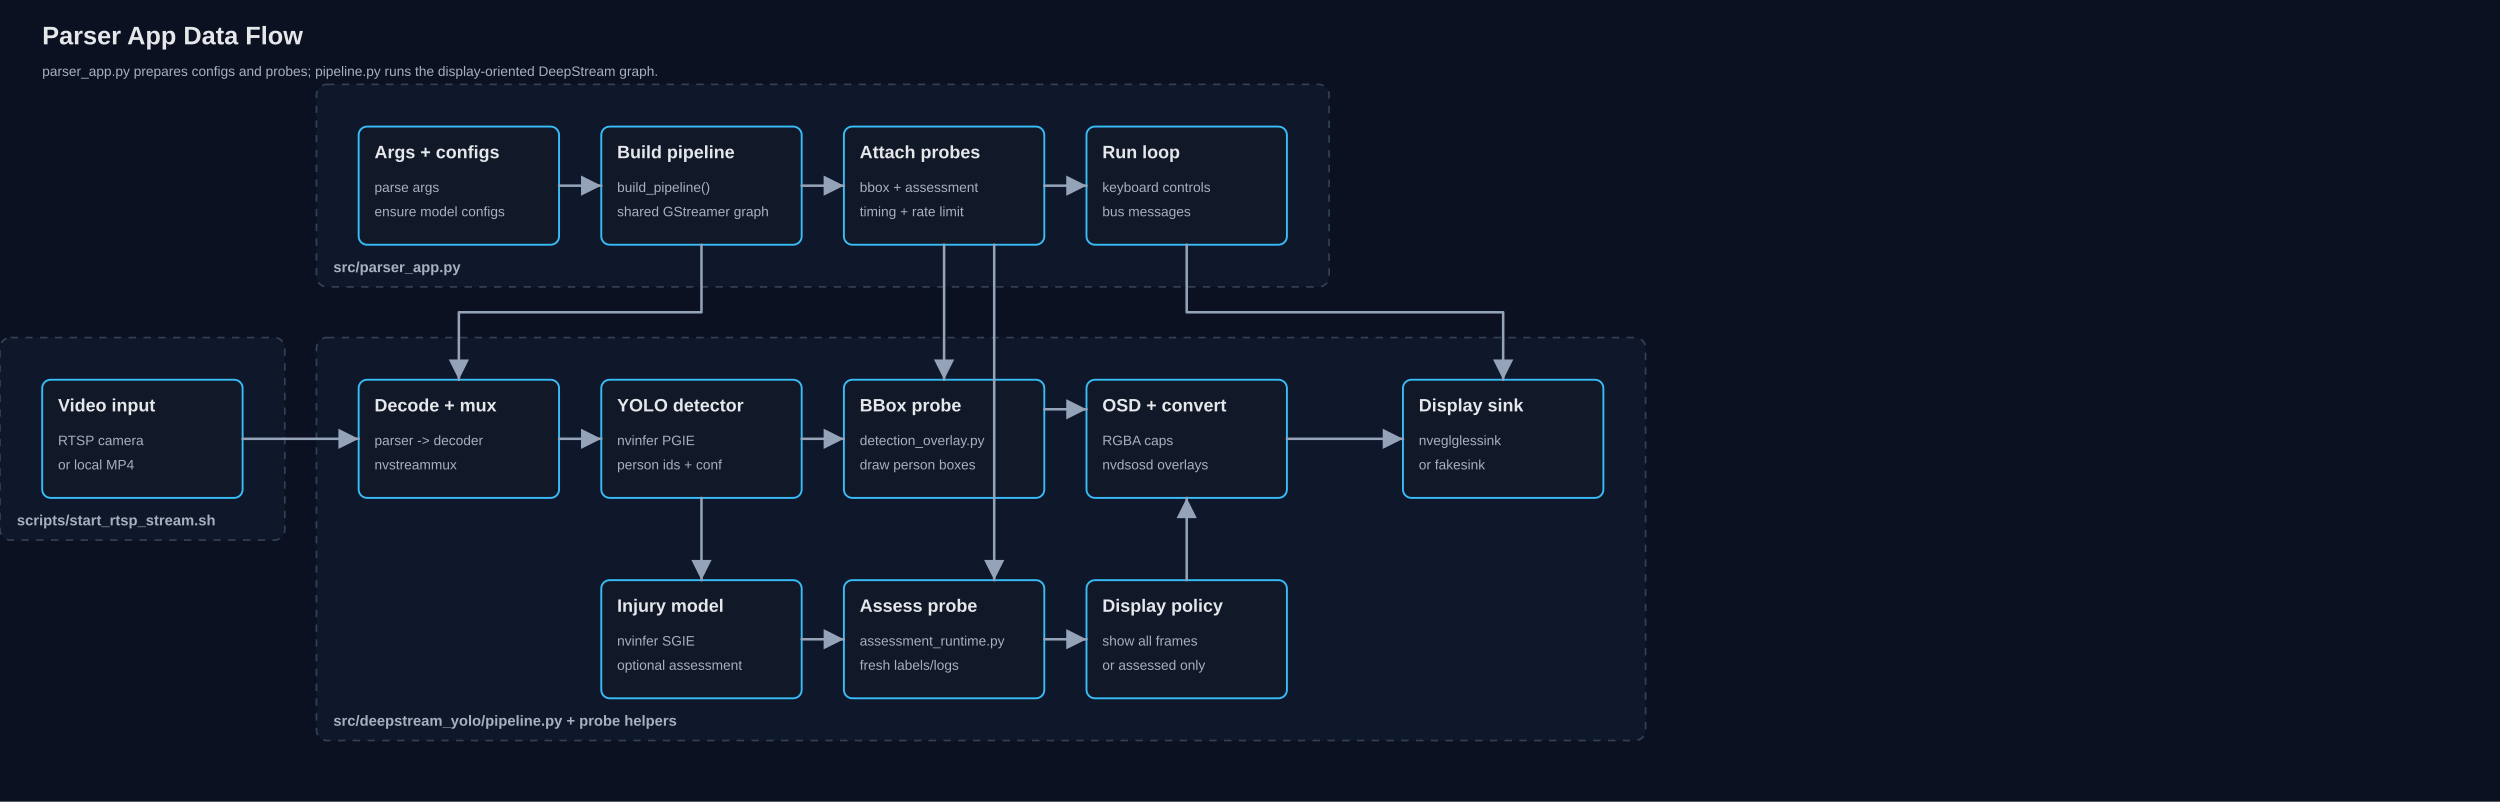
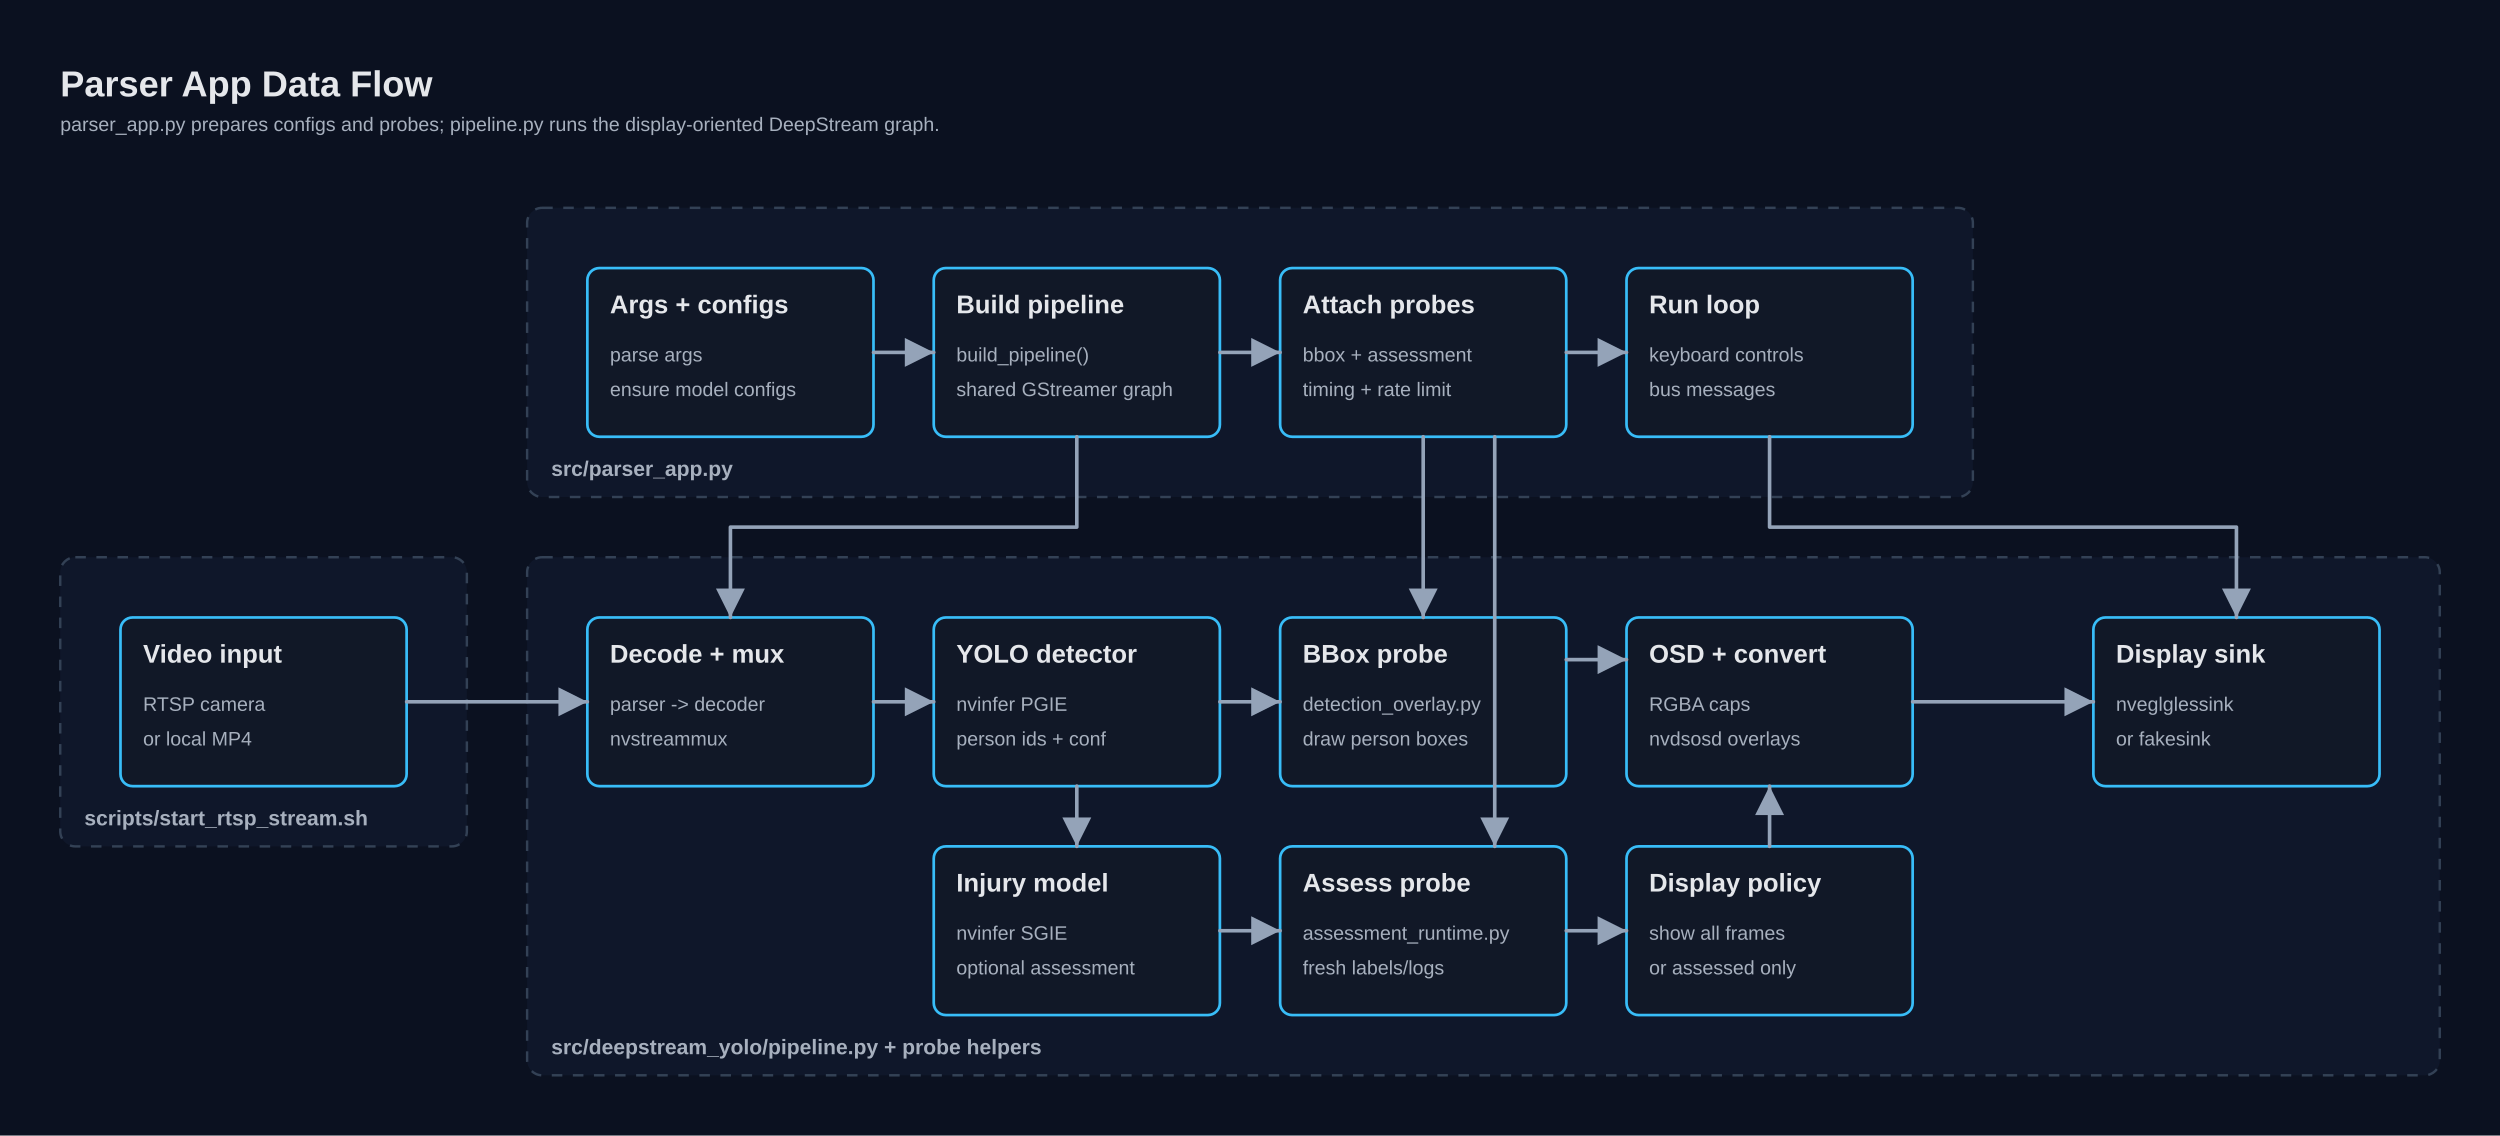
- <svg xmlns="http://www.w3.org/2000/svg" width="2370" height="760" viewBox="0 0 2370 760">
+ <svg xmlns="http://www.w3.org/2000/svg" width="1660" height="754" viewBox="0 0 1660 754">
  <defs>
    <marker id="arrow" markerWidth="12" markerHeight="12" refX="10" refY="6" orient="auto" markerUnits="strokeWidth">
      <path d="M2,2 L10,6 L2,10 z" fill="#94a3b8" />
    </marker>
  </defs>
  <style>
.title{font:700 24px Arial,sans-serif;fill:#e5e7eb}
.subtitle{font:13px Arial,sans-serif;fill:#a7b0be}
.group-label{font:700 14px Arial,sans-serif;fill:#a7b0be}
.node-title{font:700 17px Arial,sans-serif;fill:#e5e7eb}
.node-body{font:13px Arial,sans-serif;fill:#a7b0be}
</style>
-   <rect x="0" y="0" width="2370" height="760" fill="#0b1120" />
-   <text x="40" y="42" class="title">Parser App Data Flow</text>
-   <text x="40" y="72" class="subtitle">parser_app.py prepares configs and probes; pipeline.py runs the display-oriented DeepStream graph.</text>
-   <rect x="0" y="320" width="270" height="192" rx="10" fill="#0f172a" stroke="#334155" stroke-width="1.6" stroke-dasharray="7 7" />
-   <text x="16" y="498" class="group-label">scripts/start_rtsp_stream.sh</text>
-   <rect x="300" y="80" width="960" height="192" rx="10" fill="#0f172a" stroke="#334155" stroke-width="1.6" stroke-dasharray="7 7" />
-   <text x="316" y="258" class="group-label">src/parser_app.py</text>
-   <rect x="300" y="320" width="1260" height="382" rx="10" fill="#0f172a" stroke="#334155" stroke-width="1.6" stroke-dasharray="7 7" />
-   <text x="316" y="688" class="group-label">src/deepstream_yolo/pipeline.py + probe helpers</text>
-   <rect x="340" y="120" width="190" height="112" rx="8" fill="#111827" stroke="#38bdf8" stroke-width="1.8" />
-   <text x="355" y="150" class="node-title">Args + configs</text>
-   <text x="355" y="182" class="node-body">parse args</text>
-   <text x="355" y="205" class="node-body">ensure model configs</text>
-   <rect x="570" y="120" width="190" height="112" rx="8" fill="#111827" stroke="#38bdf8" stroke-width="1.8" />
-   <text x="585" y="150" class="node-title">Build pipeline</text>
-   <text x="585" y="182" class="node-body">build_pipeline()</text>
-   <text x="585" y="205" class="node-body">shared GStreamer graph</text>
-   <rect x="800" y="120" width="190" height="112" rx="8" fill="#111827" stroke="#38bdf8" stroke-width="1.8" />
-   <text x="815" y="150" class="node-title">Attach probes</text>
-   <text x="815" y="182" class="node-body">bbox + assessment</text>
-   <text x="815" y="205" class="node-body">timing + rate limit</text>
-   <rect x="1030" y="120" width="190" height="112" rx="8" fill="#111827" stroke="#38bdf8" stroke-width="1.8" />
-   <text x="1045" y="150" class="node-title">Run loop</text>
-   <text x="1045" y="182" class="node-body">keyboard controls</text>
-   <text x="1045" y="205" class="node-body">bus messages</text>
-   <rect x="40" y="360" width="190" height="112" rx="8" fill="#111827" stroke="#38bdf8" stroke-width="1.8" />
-   <text x="55" y="390" class="node-title">Video input</text>
-   <text x="55" y="422" class="node-body">RTSP camera</text>
-   <text x="55" y="445" class="node-body">or local MP4</text>
-   <rect x="340" y="360" width="190" height="112" rx="8" fill="#111827" stroke="#38bdf8" stroke-width="1.8" />
-   <text x="355" y="390" class="node-title">Decode + mux</text>
-   <text x="355" y="422" class="node-body">parser -&gt; decoder</text>
-   <text x="355" y="445" class="node-body">nvstreammux</text>
-   <rect x="570" y="360" width="190" height="112" rx="8" fill="#111827" stroke="#38bdf8" stroke-width="1.8" />
-   <text x="585" y="390" class="node-title">YOLO detector</text>
-   <text x="585" y="422" class="node-body">nvinfer PGIE</text>
-   <text x="585" y="445" class="node-body">person ids + conf</text>
-   <rect x="800" y="360" width="190" height="112" rx="8" fill="#111827" stroke="#38bdf8" stroke-width="1.8" />
-   <text x="815" y="390" class="node-title">BBox probe</text>
-   <text x="815" y="422" class="node-body">detection_overlay.py</text>
-   <text x="815" y="445" class="node-body">draw person boxes</text>
-   <rect x="1030" y="360" width="190" height="112" rx="8" fill="#111827" stroke="#38bdf8" stroke-width="1.8" />
-   <text x="1045" y="390" class="node-title">OSD + convert</text>
-   <text x="1045" y="422" class="node-body">RGBA caps</text>
-   <text x="1045" y="445" class="node-body">nvdsosd overlays</text>
-   <rect x="1330" y="360" width="190" height="112" rx="8" fill="#111827" stroke="#38bdf8" stroke-width="1.8" />
-   <text x="1345" y="390" class="node-title">Display sink</text>
-   <text x="1345" y="422" class="node-body">nveglglessink</text>
-   <text x="1345" y="445" class="node-body">or fakesink</text>
-   <rect x="570" y="550" width="190" height="112" rx="8" fill="#111827" stroke="#38bdf8" stroke-width="1.8" />
-   <text x="585" y="580" class="node-title">Injury model</text>
-   <text x="585" y="612" class="node-body">nvinfer SGIE</text>
-   <text x="585" y="635" class="node-body">optional assessment</text>
-   <rect x="800" y="550" width="190" height="112" rx="8" fill="#111827" stroke="#38bdf8" stroke-width="1.8" />
-   <text x="815" y="580" class="node-title">Assess probe</text>
-   <text x="815" y="612" class="node-body">assessment_runtime.py</text>
-   <text x="815" y="635" class="node-body">fresh labels/logs</text>
-   <rect x="1030" y="550" width="190" height="112" rx="8" fill="#111827" stroke="#38bdf8" stroke-width="1.8" />
-   <text x="1045" y="580" class="node-title">Display policy</text>
-   <text x="1045" y="612" class="node-body">show all frames</text>
-   <text x="1045" y="635" class="node-body">or assessed only</text>
-   <path d="M 530.0 176.0 L 570.0 176.0" fill="none" stroke="#94a3b8" stroke-width="2.4" stroke-linejoin="round" stroke-linecap="round" marker-end="url(#arrow)" />
-   <path d="M 760.0 176.0 L 800.0 176.0" fill="none" stroke="#94a3b8" stroke-width="2.4" stroke-linejoin="round" stroke-linecap="round" marker-end="url(#arrow)" />
-   <path d="M 990.0 176.0 L 1030.0 176.0" fill="none" stroke="#94a3b8" stroke-width="2.4" stroke-linejoin="round" stroke-linecap="round" marker-end="url(#arrow)" />
-   <path d="M 665.0 232.0 L 665.0 296.0 L 435.0 296.0 L 435.0 360.0" fill="none" stroke="#94a3b8" stroke-width="2.4" stroke-linejoin="round" stroke-linecap="round" marker-end="url(#arrow)" />
-   <path d="M 895.0 232.0 L 895.0 296.0 L 895.0 296.0 L 895.0 360.0" fill="none" stroke="#94a3b8" stroke-width="2.4" stroke-linejoin="round" stroke-linecap="round" marker-end="url(#arrow)" />
-   <path d="M 942.5 232.0 L 942.5 550.0" fill="none" stroke="#94a3b8" stroke-width="2.4" stroke-linejoin="round" stroke-linecap="round" marker-end="url(#arrow)" />
-   <path d="M 1125.0 232.0 L 1125.0 296.0 L 1425.0 296.0 L 1425.0 360.0" fill="none" stroke="#94a3b8" stroke-width="2.4" stroke-linejoin="round" stroke-linecap="round" marker-end="url(#arrow)" />
-   <path d="M 230.0 416.0 L 340.0 416.0" fill="none" stroke="#94a3b8" stroke-width="2.4" stroke-linejoin="round" stroke-linecap="round" marker-end="url(#arrow)" />
-   <path d="M 530.0 416.0 L 570.0 416.0" fill="none" stroke="#94a3b8" stroke-width="2.4" stroke-linejoin="round" stroke-linecap="round" marker-end="url(#arrow)" />
-   <path d="M 760.0 416.0 L 800.0 416.0" fill="none" stroke="#94a3b8" stroke-width="2.4" stroke-linejoin="round" stroke-linecap="round" marker-end="url(#arrow)" />
-   <path d="M 990.0 388.0 L 1030.0 388.0" fill="none" stroke="#94a3b8" stroke-width="2.4" stroke-linejoin="round" stroke-linecap="round" marker-end="url(#arrow)" />
-   <path d="M 1220.0 416.0 L 1330.0 416.0" fill="none" stroke="#94a3b8" stroke-width="2.4" stroke-linejoin="round" stroke-linecap="round" marker-end="url(#arrow)" />
-   <path d="M 665.0 472.0 L 665.0 550.0" fill="none" stroke="#94a3b8" stroke-width="2.4" stroke-linejoin="round" stroke-linecap="round" marker-end="url(#arrow)" />
-   <path d="M 760.0 606.0 L 800.0 606.0" fill="none" stroke="#94a3b8" stroke-width="2.4" stroke-linejoin="round" stroke-linecap="round" marker-end="url(#arrow)" />
-   <path d="M 990.0 606.0 L 1030.0 606.0" fill="none" stroke="#94a3b8" stroke-width="2.4" stroke-linejoin="round" stroke-linecap="round" marker-end="url(#arrow)" />
-   <path d="M 1125.0 550.0 L 1125.0 472.0" fill="none" stroke="#94a3b8" stroke-width="2.4" stroke-linejoin="round" stroke-linecap="round" marker-end="url(#arrow)" />
+   <rect x="0" y="0" width="1660" height="754" fill="#0b1120" />
+   <text x="40" y="64" class="title">Parser App Data Flow</text>
+   <text x="40" y="87" class="subtitle">parser_app.py prepares configs and probes; pipeline.py runs the display-oriented DeepStream graph.</text>
+   <rect x="40" y="370" width="270" height="192" rx="10" fill="#0f172a" stroke="#334155" stroke-width="1.6" stroke-dasharray="7 7" />
+   <text x="56" y="548" class="group-label">scripts/start_rtsp_stream.sh</text>
+   <rect x="350" y="138" width="960" height="192" rx="10" fill="#0f172a" stroke="#334155" stroke-width="1.6" stroke-dasharray="7 7" />
+   <text x="366" y="316" class="group-label">src/parser_app.py</text>
+   <rect x="350" y="370" width="1270" height="344" rx="10" fill="#0f172a" stroke="#334155" stroke-width="1.6" stroke-dasharray="7 7" />
+   <text x="366" y="700" class="group-label">src/deepstream_yolo/pipeline.py + probe helpers</text>
+   <rect x="390" y="178" width="190" height="112" rx="8" fill="#111827" stroke="#38bdf8" stroke-width="1.8" />
+   <text x="405" y="208" class="node-title">Args + configs</text>
+   <text x="405" y="240" class="node-body">parse args</text>
+   <text x="405" y="263" class="node-body">ensure model configs</text>
+   <rect x="620" y="178" width="190" height="112" rx="8" fill="#111827" stroke="#38bdf8" stroke-width="1.8" />
+   <text x="635" y="208" class="node-title">Build pipeline</text>
+   <text x="635" y="240" class="node-body">build_pipeline()</text>
+   <text x="635" y="263" class="node-body">shared GStreamer graph</text>
+   <rect x="850" y="178" width="190" height="112" rx="8" fill="#111827" stroke="#38bdf8" stroke-width="1.8" />
+   <text x="865" y="208" class="node-title">Attach probes</text>
+   <text x="865" y="240" class="node-body">bbox + assessment</text>
+   <text x="865" y="263" class="node-body">timing + rate limit</text>
+   <rect x="1080" y="178" width="190" height="112" rx="8" fill="#111827" stroke="#38bdf8" stroke-width="1.8" />
+   <text x="1095" y="208" class="node-title">Run loop</text>
+   <text x="1095" y="240" class="node-body">keyboard controls</text>
+   <text x="1095" y="263" class="node-body">bus messages</text>
+   <rect x="80" y="410" width="190" height="112" rx="8" fill="#111827" stroke="#38bdf8" stroke-width="1.8" />
+   <text x="95" y="440" class="node-title">Video input</text>
+   <text x="95" y="472" class="node-body">RTSP camera</text>
+   <text x="95" y="495" class="node-body">or local MP4</text>
+   <rect x="390" y="410" width="190" height="112" rx="8" fill="#111827" stroke="#38bdf8" stroke-width="1.8" />
+   <text x="405" y="440" class="node-title">Decode + mux</text>
+   <text x="405" y="472" class="node-body">parser -&gt; decoder</text>
+   <text x="405" y="495" class="node-body">nvstreammux</text>
+   <rect x="620" y="410" width="190" height="112" rx="8" fill="#111827" stroke="#38bdf8" stroke-width="1.8" />
+   <text x="635" y="440" class="node-title">YOLO detector</text>
+   <text x="635" y="472" class="node-body">nvinfer PGIE</text>
+   <text x="635" y="495" class="node-body">person ids + conf</text>
+   <rect x="850" y="410" width="190" height="112" rx="8" fill="#111827" stroke="#38bdf8" stroke-width="1.8" />
+   <text x="865" y="440" class="node-title">BBox probe</text>
+   <text x="865" y="472" class="node-body">detection_overlay.py</text>
+   <text x="865" y="495" class="node-body">draw person boxes</text>
+   <rect x="1080" y="410" width="190" height="112" rx="8" fill="#111827" stroke="#38bdf8" stroke-width="1.8" />
+   <text x="1095" y="440" class="node-title">OSD + convert</text>
+   <text x="1095" y="472" class="node-body">RGBA caps</text>
+   <text x="1095" y="495" class="node-body">nvdsosd overlays</text>
+   <rect x="1390" y="410" width="190" height="112" rx="8" fill="#111827" stroke="#38bdf8" stroke-width="1.8" />
+   <text x="1405" y="440" class="node-title">Display sink</text>
+   <text x="1405" y="472" class="node-body">nveglglessink</text>
+   <text x="1405" y="495" class="node-body">or fakesink</text>
+   <rect x="620" y="562" width="190" height="112" rx="8" fill="#111827" stroke="#38bdf8" stroke-width="1.8" />
+   <text x="635" y="592" class="node-title">Injury model</text>
+   <text x="635" y="624" class="node-body">nvinfer SGIE</text>
+   <text x="635" y="647" class="node-body">optional assessment</text>
+   <rect x="850" y="562" width="190" height="112" rx="8" fill="#111827" stroke="#38bdf8" stroke-width="1.8" />
+   <text x="865" y="592" class="node-title">Assess probe</text>
+   <text x="865" y="624" class="node-body">assessment_runtime.py</text>
+   <text x="865" y="647" class="node-body">fresh labels/logs</text>
+   <rect x="1080" y="562" width="190" height="112" rx="8" fill="#111827" stroke="#38bdf8" stroke-width="1.8" />
+   <text x="1095" y="592" class="node-title">Display policy</text>
+   <text x="1095" y="624" class="node-body">show all frames</text>
+   <text x="1095" y="647" class="node-body">or assessed only</text>
+   <path d="M 580.0 234.0 L 620.0 234.0" fill="none" stroke="#94a3b8" stroke-width="2.4" stroke-linejoin="round" stroke-linecap="round" marker-end="url(#arrow)" />
+   <path d="M 810.0 234.0 L 850.0 234.0" fill="none" stroke="#94a3b8" stroke-width="2.4" stroke-linejoin="round" stroke-linecap="round" marker-end="url(#arrow)" />
+   <path d="M 1040.0 234.0 L 1080.0 234.0" fill="none" stroke="#94a3b8" stroke-width="2.4" stroke-linejoin="round" stroke-linecap="round" marker-end="url(#arrow)" />
+   <path d="M 715.0 290.0 L 715.0 350.0 L 485.0 350.0 L 485.0 410.0" fill="none" stroke="#94a3b8" stroke-width="2.4" stroke-linejoin="round" stroke-linecap="round" marker-end="url(#arrow)" />
+   <path d="M 945.0 290.0 L 945.0 350.0 L 945.0 350.0 L 945.0 410.0" fill="none" stroke="#94a3b8" stroke-width="2.4" stroke-linejoin="round" stroke-linecap="round" marker-end="url(#arrow)" />
+   <path d="M 992.5 290.0 L 992.5 562.0" fill="none" stroke="#94a3b8" stroke-width="2.4" stroke-linejoin="round" stroke-linecap="round" marker-end="url(#arrow)" />
+   <path d="M 1175.0 290.0 L 1175.0 350.0 L 1485.0 350.0 L 1485.0 410.0" fill="none" stroke="#94a3b8" stroke-width="2.4" stroke-linejoin="round" stroke-linecap="round" marker-end="url(#arrow)" />
+   <path d="M 270.0 466.0 L 390.0 466.0" fill="none" stroke="#94a3b8" stroke-width="2.4" stroke-linejoin="round" stroke-linecap="round" marker-end="url(#arrow)" />
+   <path d="M 580.0 466.0 L 620.0 466.0" fill="none" stroke="#94a3b8" stroke-width="2.4" stroke-linejoin="round" stroke-linecap="round" marker-end="url(#arrow)" />
+   <path d="M 810.0 466.0 L 850.0 466.0" fill="none" stroke="#94a3b8" stroke-width="2.4" stroke-linejoin="round" stroke-linecap="round" marker-end="url(#arrow)" />
+   <path d="M 1040.0 438.0 L 1080.0 438.0" fill="none" stroke="#94a3b8" stroke-width="2.4" stroke-linejoin="round" stroke-linecap="round" marker-end="url(#arrow)" />
+   <path d="M 1270.0 466.0 L 1390.0 466.0" fill="none" stroke="#94a3b8" stroke-width="2.4" stroke-linejoin="round" stroke-linecap="round" marker-end="url(#arrow)" />
+   <path d="M 715.0 522.0 L 715.0 562.0" fill="none" stroke="#94a3b8" stroke-width="2.4" stroke-linejoin="round" stroke-linecap="round" marker-end="url(#arrow)" />
+   <path d="M 810.0 618.0 L 850.0 618.0" fill="none" stroke="#94a3b8" stroke-width="2.4" stroke-linejoin="round" stroke-linecap="round" marker-end="url(#arrow)" />
+   <path d="M 1040.0 618.0 L 1080.0 618.0" fill="none" stroke="#94a3b8" stroke-width="2.4" stroke-linejoin="round" stroke-linecap="round" marker-end="url(#arrow)" />
+   <path d="M 1175.0 562.0 L 1175.0 522.0" fill="none" stroke="#94a3b8" stroke-width="2.4" stroke-linejoin="round" stroke-linecap="round" marker-end="url(#arrow)" />
</svg>
